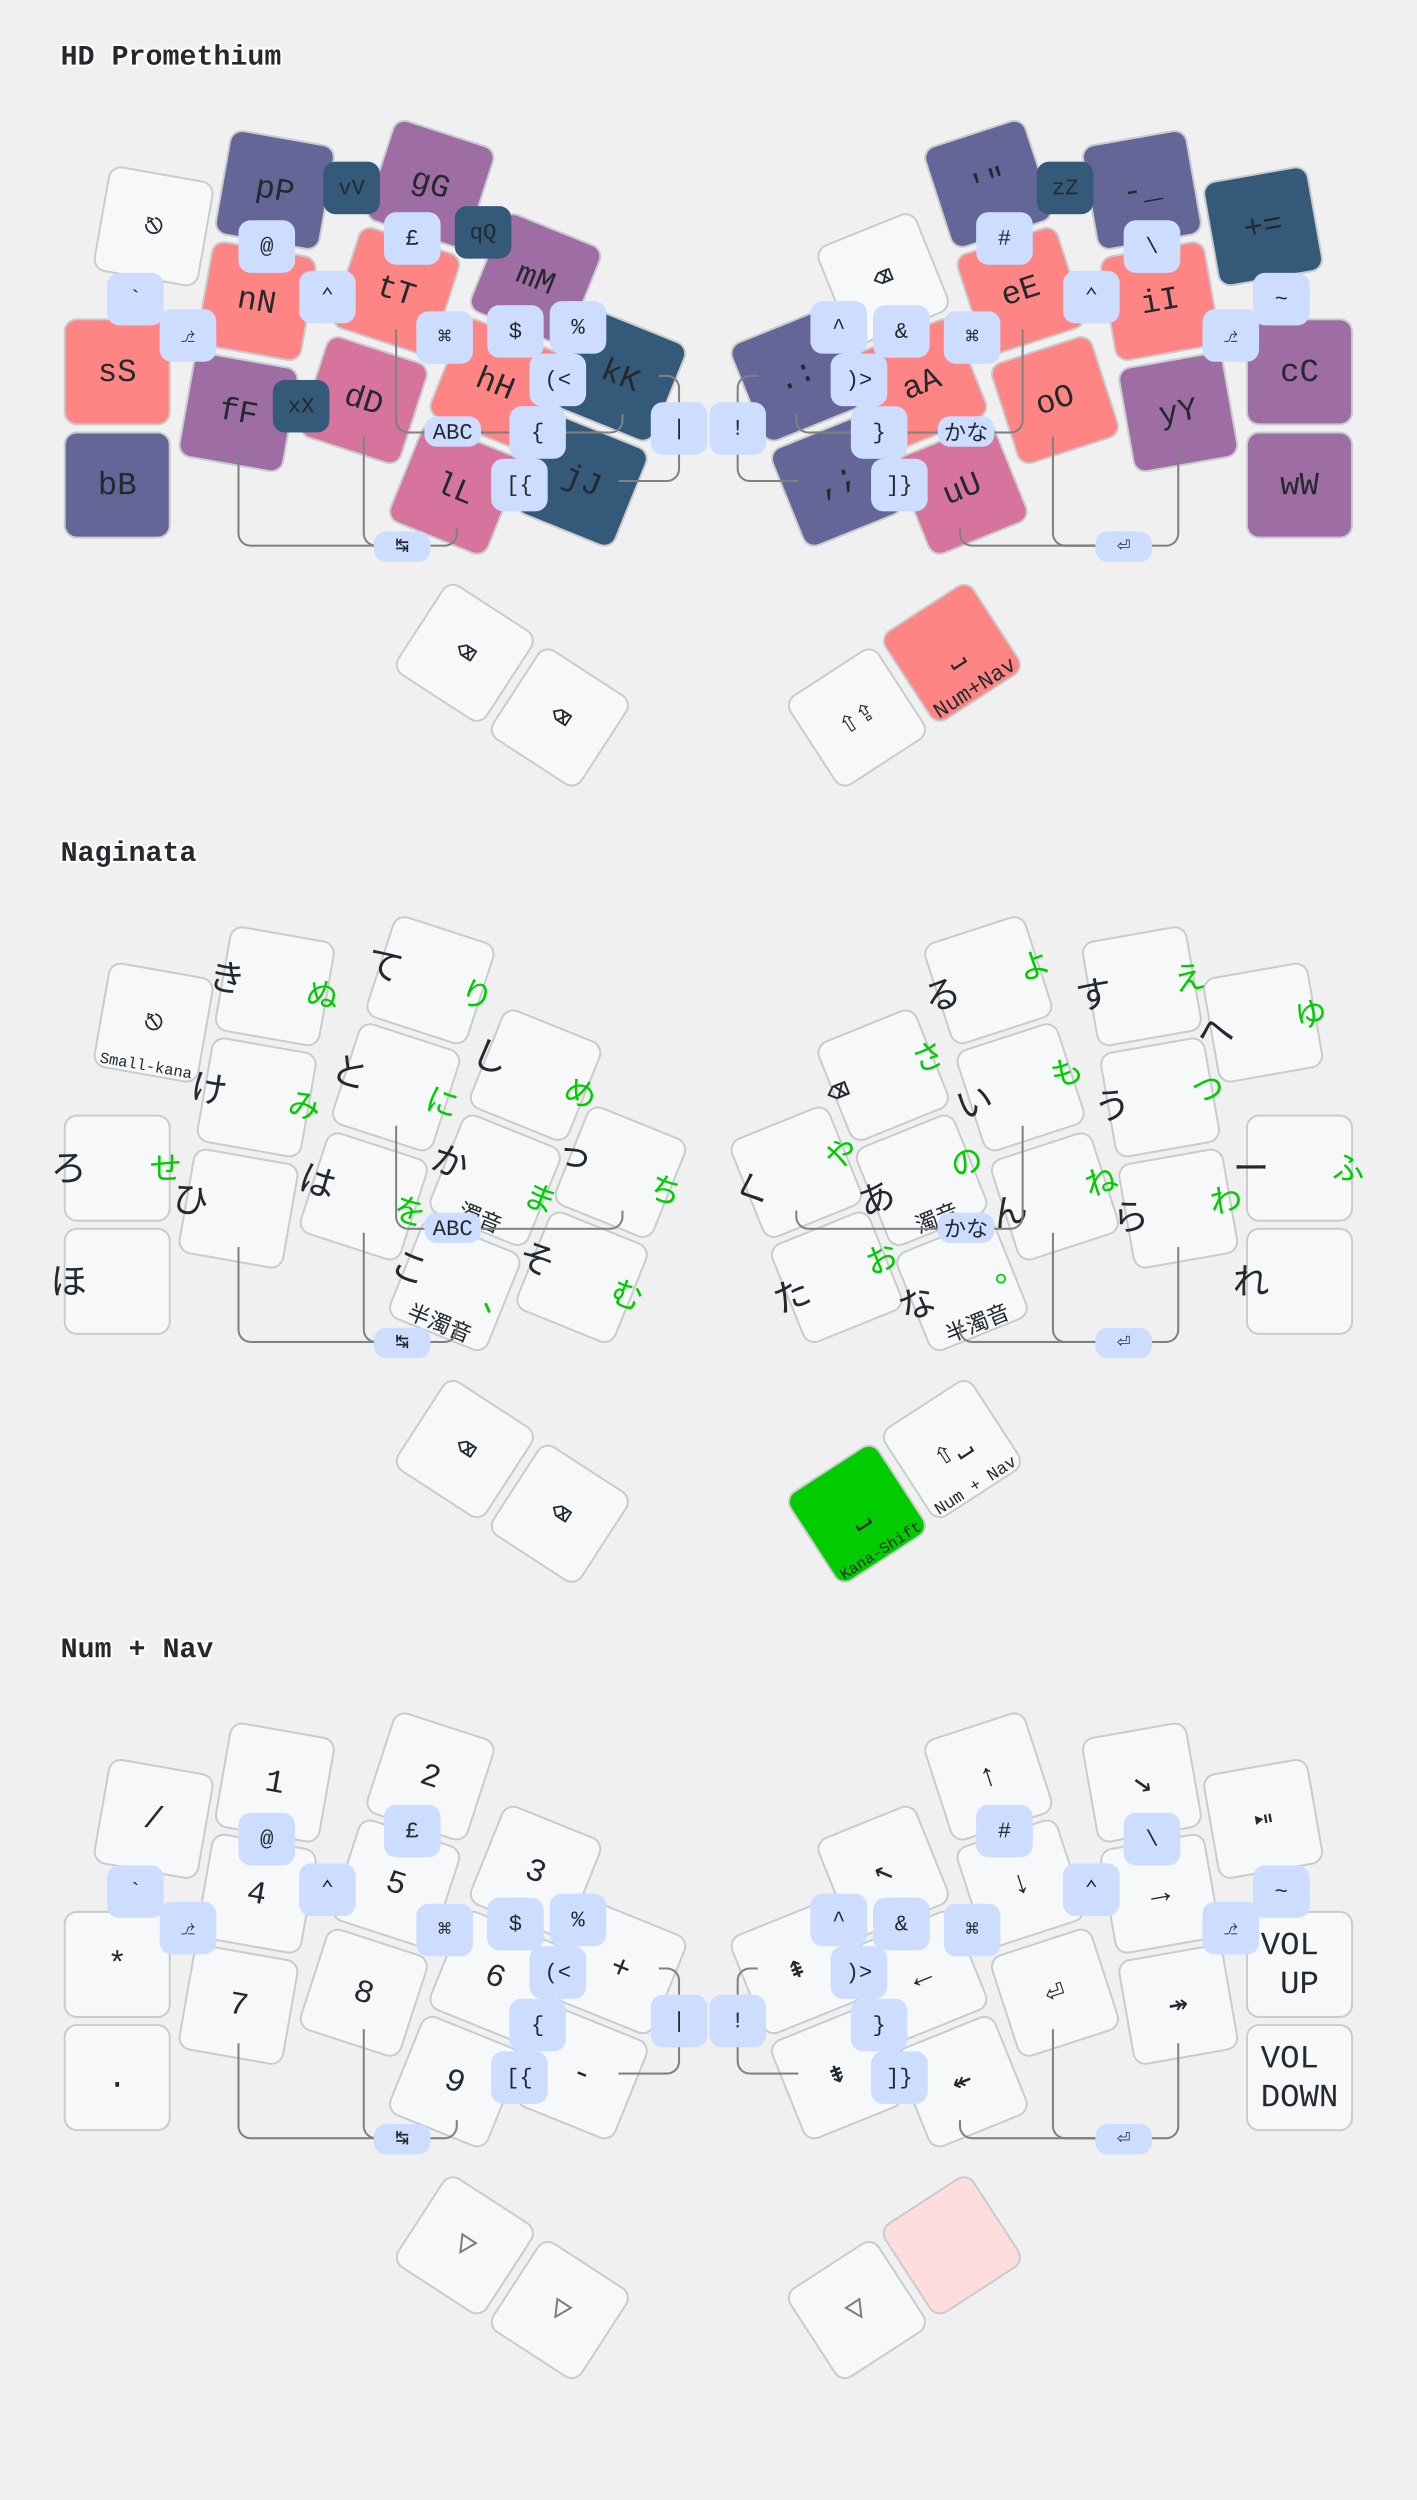
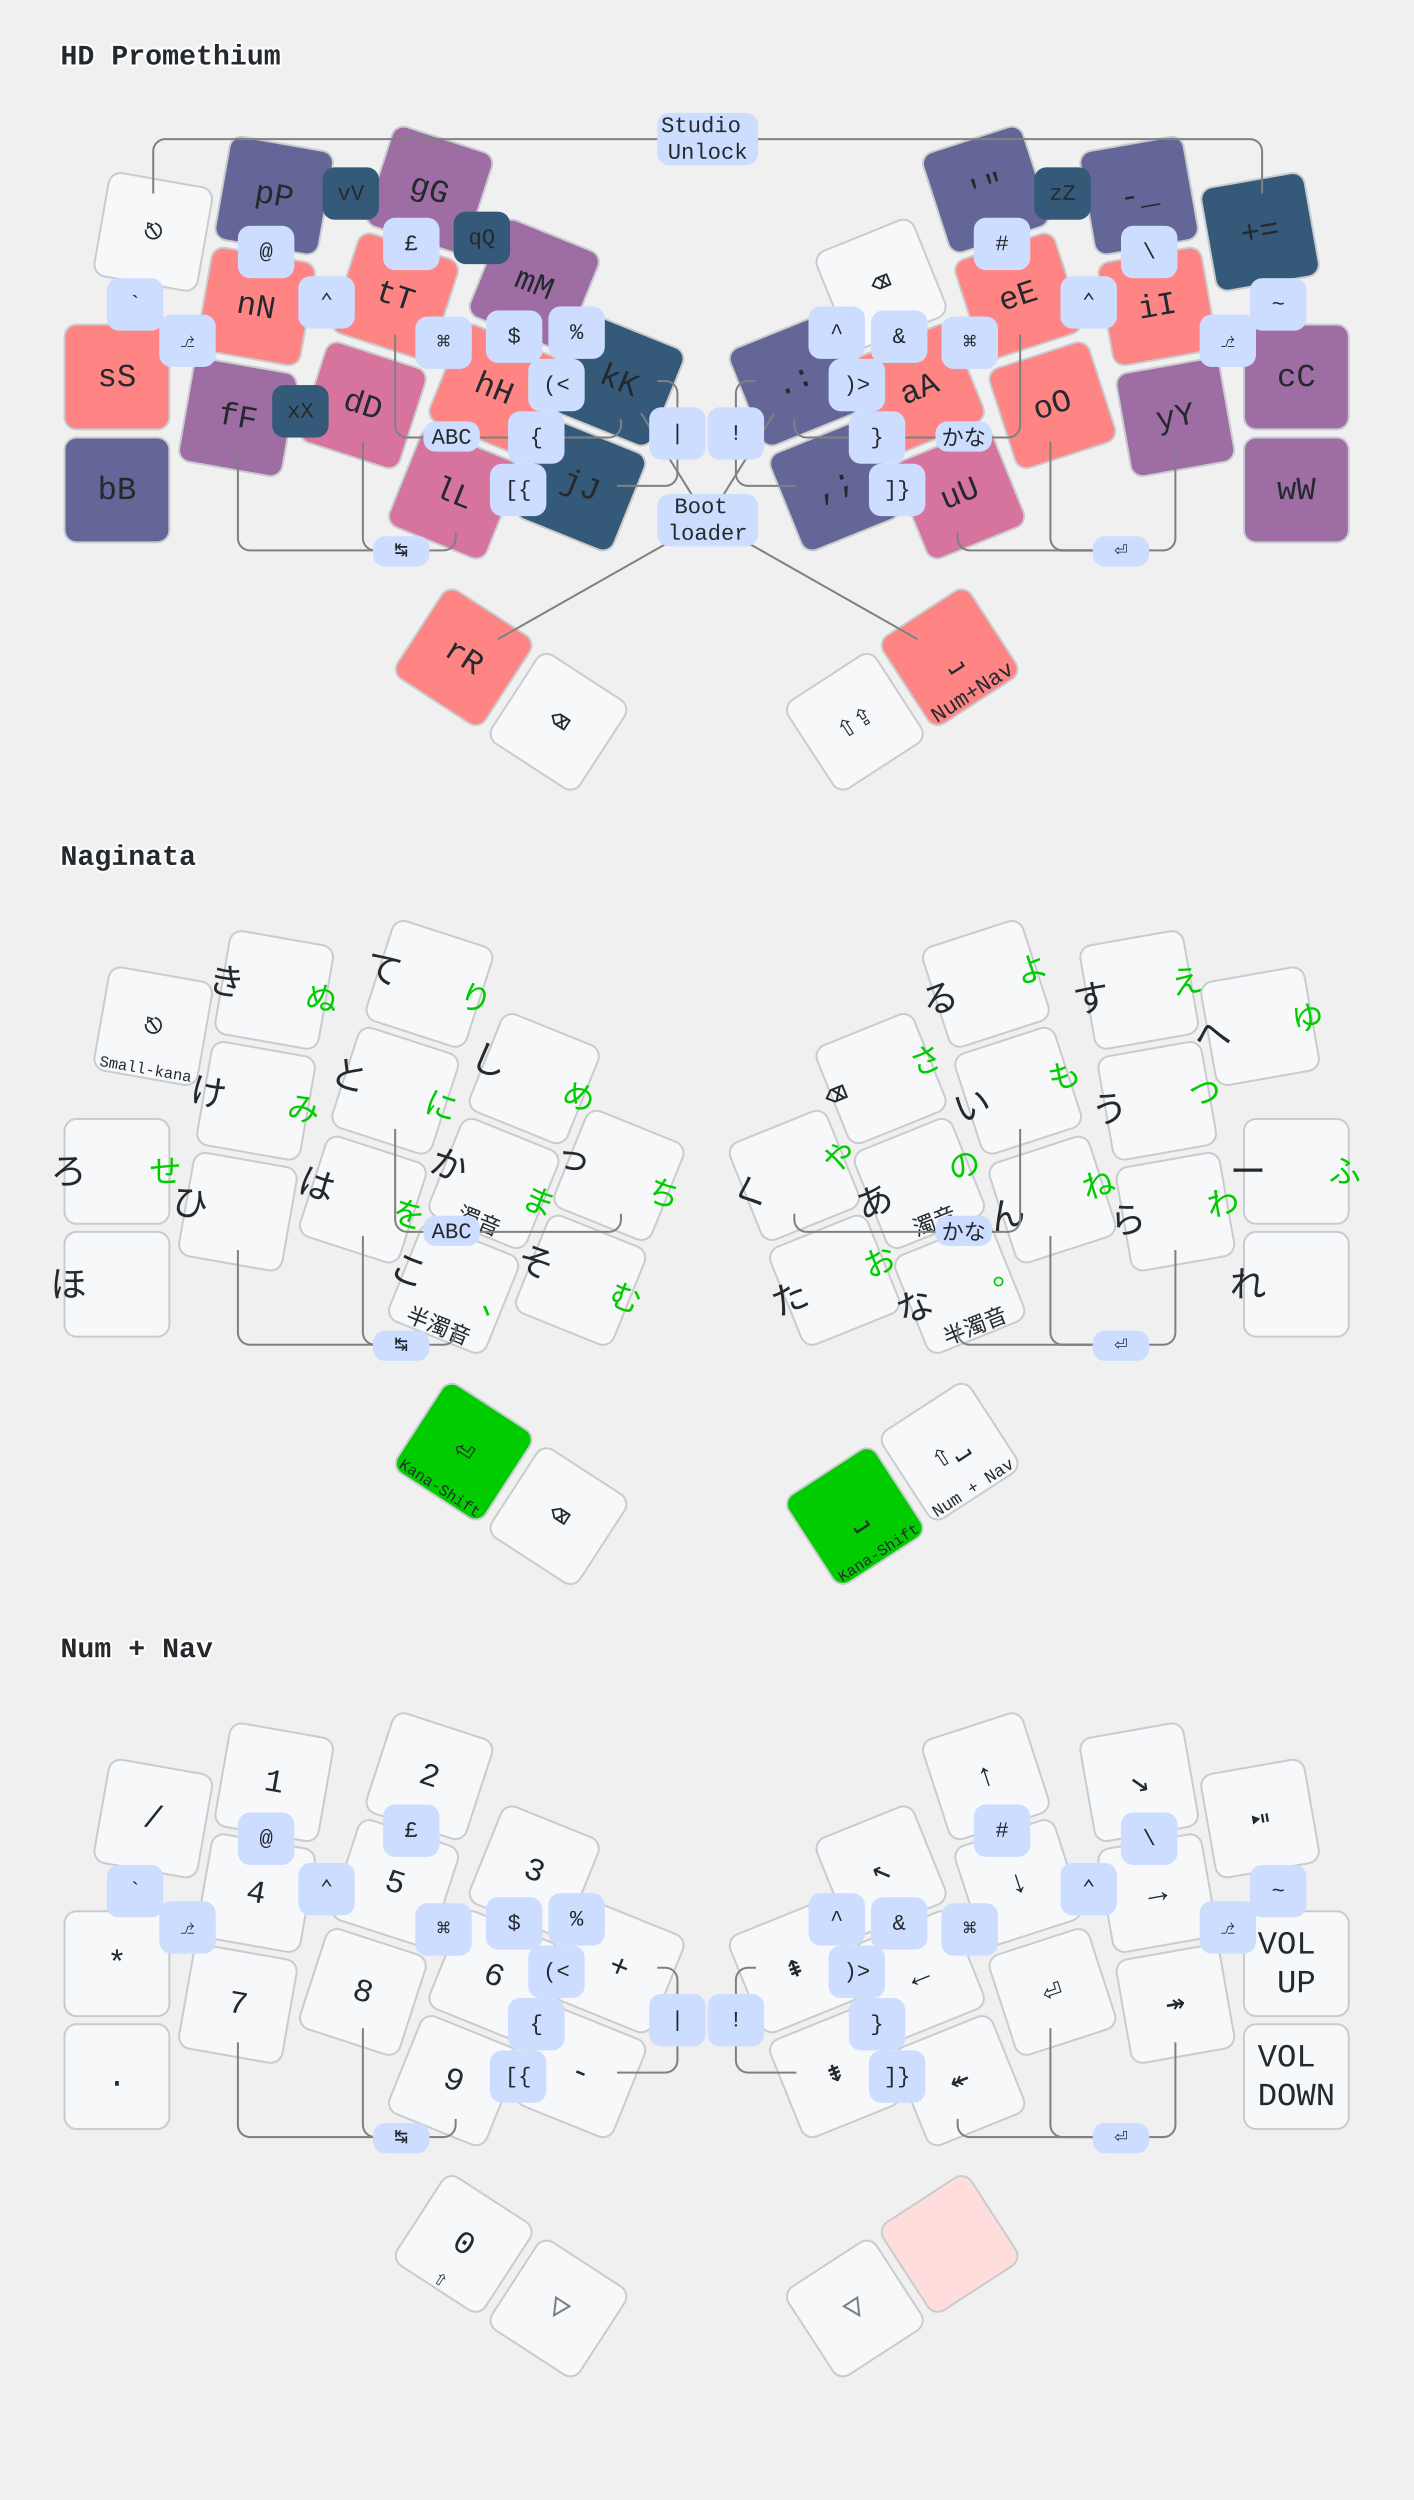
- <svg xmlns="http://www.w3.org/2000/svg" width="701" height="1237" viewBox="0 0 701 1237" class="keymap">
+ <svg xmlns="http://www.w3.org/2000/svg" width="701" height="1240" viewBox="0 0 701 1240" class="keymap">
  <style>/* inherit to force styles through use tags*/
svg path {
    fill: inherit;
}
/* font and background color specifications */
svg.keymap {
    font-family: SFMono-Regular,Consolas,Liberation Mono,Menlo,monospace;
    font-size: 14px;
    font-kerning: normal;
    text-rendering: optimizeLegibility;
    fill: #24292e;
}

/* default key styling */
rect.key {
    fill: #f6f8fa;
    stroke: #c9cccf;
    stroke-width: 1;
}

/* color accent for combo boxes */
rect.combo {
    fill: #cdf;
}

/* color accent for held keys */
rect.held, rect.combo.held {
    fill: #fdd;
}

/* color accent for ghost (optional) keys */
rect.ghost, rect.combo.ghost {
    stroke-dasharray: 4, 4;
    stroke-width: 2;
}

text {
    text-anchor: middle;
    dominant-baseline: middle;
}

/* styling for layer labels */
text.label {
    font-weight: bold;
    text-anchor: start;
    stroke: white;
    stroke-width: 2;
    paint-order: stroke;
}

text.tap {
    font-size: 16px;
}

/* styling for combo tap, and key hold/shifted label text */
text.combo, text.hold, text.shifted {
    font-size: 11px;
}

text.hold {
    text-anchor: middle;
    dominant-baseline: auto;
}

text.shifted {
    text-anchor: middle;
    dominant-baseline: hanging;
}

/* styling for hold/shifted label text in combo box */
text.combo.hold, text.combo.shifted {
    font-size: 8px;
}

/* lighter symbol for transparent keys */
text.trans {
    fill: #7b7e81;
}

/* styling for combo dendrons */
path.combo {
    stroke-width: 1;
    stroke: gray;
    fill: none;
}

/* Start Tabler Icons Cleanup */
/* cannot use height/width with glyphs */
.icon-tabler &gt; path {
    fill: inherit;
    stroke: inherit;
}
/* hide tabler's default box */
.icon-tabler &gt; path[stroke="none"][fill="none"] {
    visibility: collapse;
}

rect.low {
    fill: #355978;
}
rect.medium-low {
    fill: #636696;
}
rect.medium {
    fill: #9E6DA4;
}
rect.medium-high {
    fill: #D7749D;
}
rect.high {
    fill: #FF8585;
}

/* green styling for Naginata kana-shift */
rect.kshift {
    fill: #00CC00;
}
text.left {
    font-size: 18px;
    translate: 16px 7px;
}
text.right {
    fill: #00CC00;
    font-size: 16px;
    translate: -16px -10px;
}
</style>
  <g transform="translate(30, 0)" class="layer-HD Promethium">
    <text x="0" y="28" class="label" id="HD-Promethium">HD Promethium</text>
-     <g transform="translate(0, 56)">
+     <g transform="translate(0, 59)">
      <g transform="translate(46, 56) rotate(10.0)" class="key keypos-0">
        <rect rx="6" ry="6" x="-26" y="-26" width="52" height="52" class="key" />
        <text x="0" y="0" class="key tap">⎋</text>
      </g>
      <g transform="translate(106, 38) rotate(10.0)" class="key medium-low keypos-1">
        <rect rx="6" ry="6" x="-26" y="-26" width="52" height="52" class="key medium-low" />
        <text x="0" y="0" class="key medium-low tap">pP</text>
      </g>
      <g transform="translate(183, 35) rotate(18.0)" class="key medium keypos-2">
        <rect rx="6" ry="6" x="-26" y="-26" width="52" height="52" class="key medium" />
        <text x="0" y="0" class="key medium tap">gG</text>
      </g>
      <g transform="translate(235, 82) rotate(22.0)" class="key medium keypos-3">
        <rect rx="6" ry="6" x="-26" y="-26" width="52" height="52" class="key medium" />
        <text x="0" y="0" class="key medium tap">mM</text>
      </g>
      <g transform="translate(277, 130) rotate(22.0)" class="key low keypos-4">
        <rect rx="6" ry="6" x="-26" y="-26" width="52" height="52" class="key low" />
        <text x="0" y="0" class="key low tap">kK</text>
      </g>
      <g transform="translate(364, 130) rotate(-22.0)" class="key medium-low keypos-5">
        <rect rx="6" ry="6" x="-26" y="-26" width="52" height="52" class="key medium-low" />
        <text x="0" y="0" class="key medium-low tap">.:</text>
      </g>
      <g transform="translate(407, 82) rotate(-22.0)" class="key keypos-6">
        <rect rx="6" ry="6" x="-26" y="-26" width="52" height="52" class="key" />
        <text x="0" y="0" class="key tap">⌫</text>
      </g>
      <g transform="translate(459, 35) rotate(-18.0)" class="key medium-low keypos-7">
        <rect rx="6" ry="6" x="-26" y="-26" width="52" height="52" class="key medium-low" />
        <text x="0" y="0" class="key medium-low tap">'"</text>
      </g>
      <g transform="translate(535, 38) rotate(-10.0)" class="key medium-low keypos-8">
        <rect rx="6" ry="6" x="-26" y="-26" width="52" height="52" class="key medium-low" />
        <text x="0" y="0" class="key medium-low tap">-_</text>
      </g>
      <g transform="translate(595, 56) rotate(-10.0)" class="key low keypos-9">
        <rect rx="6" ry="6" x="-26" y="-26" width="52" height="52" class="key low" />
        <text x="0" y="0" class="key low tap">+=</text>
      </g>
      <g transform="translate(28, 128)" class="key high keypos-10">
        <rect rx="6" ry="6" x="-26" y="-26" width="52" height="52" class="key high" />
        <text x="0" y="0" class="key high tap">sS</text>
      </g>
      <g transform="translate(97, 93) rotate(10.0)" class="key high keypos-11">
        <rect rx="6" ry="6" x="-26" y="-26" width="52" height="52" class="key high" />
        <text x="0" y="0" class="key high tap">nN</text>
      </g>
      <g transform="translate(166, 88) rotate(18.0)" class="key high keypos-12">
        <rect rx="6" ry="6" x="-26" y="-26" width="52" height="52" class="key high" />
        <text x="0" y="0" class="key high tap">tT</text>
      </g>
      <g transform="translate(215, 134) rotate(22.0)" class="key high keypos-13">
        <rect rx="6" ry="6" x="-26" y="-26" width="52" height="52" class="key high" />
        <text x="0" y="0" class="key high tap">hH</text>
      </g>
      <g transform="translate(258, 182) rotate(22.0)" class="key low keypos-14">
        <rect rx="6" ry="6" x="-26" y="-26" width="52" height="52" class="key low" />
        <text x="0" y="0" class="key low tap">jJ</text>
      </g>
      <g transform="translate(384, 182) rotate(-22.0)" class="key medium-low keypos-15">
        <rect rx="6" ry="6" x="-26" y="-26" width="52" height="52" class="key medium-low" />
        <text x="0" y="0" class="key medium-low tap">,;</text>
      </g>
      <g transform="translate(426, 134) rotate(-22.0)" class="key high keypos-16">
        <rect rx="6" ry="6" x="-26" y="-26" width="52" height="52" class="key high" />
        <text x="0" y="0" class="key high tap">aA</text>
      </g>
      <g transform="translate(475, 88) rotate(-18.0)" class="key high keypos-17">
        <rect rx="6" ry="6" x="-26" y="-26" width="52" height="52" class="key high" />
        <text x="0" y="0" class="key high tap">eE</text>
      </g>
      <g transform="translate(544, 93) rotate(-10.0)" class="key high keypos-18">
        <rect rx="6" ry="6" x="-26" y="-26" width="52" height="52" class="key high" />
        <text x="0" y="0" class="key high tap">iI</text>
      </g>
      <g transform="translate(613, 128)" class="key medium keypos-19">
        <rect rx="6" ry="6" x="-26" y="-26" width="52" height="52" class="key medium" />
        <text x="0" y="0" class="key medium tap">cC</text>
      </g>
      <g transform="translate(28, 184)" class="key medium-low keypos-20">
        <rect rx="6" ry="6" x="-26" y="-26" width="52" height="52" class="key medium-low" />
        <text x="0" y="0" class="key medium-low tap">bB</text>
      </g>
      <g transform="translate(88, 148) rotate(10.0)" class="key medium keypos-21">
        <rect rx="6" ry="6" x="-26" y="-26" width="52" height="52" class="key medium" />
        <text x="0" y="0" class="key medium tap">fF</text>
      </g>
      <g transform="translate(150, 142) rotate(18.0)" class="key medium-high keypos-22">
        <rect rx="6" ry="6" x="-26" y="-26" width="52" height="52" class="key medium-high" />
        <text x="0" y="0" class="key medium-high tap">dD</text>
      </g>
      <g transform="translate(195, 186) rotate(22.0)" class="key medium-high keypos-23">
        <rect rx="6" ry="6" x="-26" y="-26" width="52" height="52" class="key medium-high" />
        <text x="0" y="0" class="key medium-high tap">lL</text>
      </g>
      <g transform="translate(446, 186) rotate(-22.0)" class="key medium-high keypos-24">
        <rect rx="6" ry="6" x="-26" y="-26" width="52" height="52" class="key medium-high" />
        <text x="0" y="0" class="key medium-high tap">uU</text>
      </g>
      <g transform="translate(492, 142) rotate(-18.0)" class="key high keypos-25">
        <rect rx="6" ry="6" x="-26" y="-26" width="52" height="52" class="key high" />
        <text x="0" y="0" class="key high tap">oO</text>
      </g>
      <g transform="translate(553, 148) rotate(-10.0)" class="key medium keypos-26">
        <rect rx="6" ry="6" x="-26" y="-26" width="52" height="52" class="key medium" />
        <text x="0" y="0" class="key medium tap">yY</text>
      </g>
      <g transform="translate(613, 184)" class="key medium keypos-27">
        <rect rx="6" ry="6" x="-26" y="-26" width="52" height="52" class="key medium" />
        <text x="0" y="0" class="key medium tap">wW</text>
      </g>
-       <g transform="translate(200, 267) rotate(33.0)" class="key keypos-28">
-         <rect rx="6" ry="6" x="-26" y="-26" width="52" height="52" class="key" />
-         <text x="0" y="0" class="key tap">⌫</text>
+       <g transform="translate(200, 267) rotate(33.0)" class="key high keypos-28">
+         <rect rx="6" ry="6" x="-26" y="-26" width="52" height="52" class="key high" />
+         <text x="0" y="0" class="key high tap">rR</text>
      </g>
      <g transform="translate(247, 299) rotate(33.0)" class="key keypos-29">
        <rect rx="6" ry="6" x="-26" y="-26" width="52" height="52" class="key" />
        <text x="0" y="0" class="key tap">⌫</text>
      </g>
      <g transform="translate(394, 299) rotate(-33.0)" class="key keypos-30">
        <rect rx="6" ry="6" x="-26" y="-26" width="52" height="52" class="key" />
        <text x="0" y="0" class="key tap">⇧⇪</text>
      </g>
      <g transform="translate(441, 267) rotate(-33.0)" class="key high keypos-31">
        <rect rx="6" ry="6" x="-26" y="-26" width="52" height="52" class="key high" />
        <text x="0" y="0" class="key high tap">⎵</text>
        <text x="0" y="24" class="key high hold">Num+Nav</text>
+       </g>
+       <g class="combo combopos-0">
+         <path d="M321,10 h-269 a6.0,6.0 0 0 0 -6.0,6.0 v21" class="combo" />
+         <path d="M321,10 h269 a6.0,6.0 0 0 1 6.0,6.0 v21" class="combo" />
+         <rect rx="6" ry="6" x="296" y="-3" width="50" height="26" class="combo" />
+         <text x="321" y="10" class="combo tap">
+           <tspan x="321" dy="-0.6em">Studio</tspan>
+           <tspan x="321" dy="1.2em">Unlock</tspan>
+         </text>
+       </g>
+       <g class="combo combopos-1">
+         <path d="M321,199 l-33,-53" class="combo" />
+         <path d="M321,199 l33,-53" class="combo" />
+         <path d="M321,199 l-104,59" class="combo" />
+         <path d="M321,199 l104,59" class="combo" />
+         <rect rx="6" ry="6" x="296" y="186" width="50" height="26" class="combo" />
+         <text x="321" y="199" class="combo tap">
+           <tspan x="321" dy="-0.6em">Boot</tspan>
+           <tspan x="321" dy="1.2em">loader</tspan>
+         </text>
      </g>
      <g class="combo combopos-2">
        <path d="M448,158 h-78 a6.0,6.0 0 0 1 -6.0,-6.0 v-3" class="combo" />
        <path d="M448,158 h22 a6.0,6.0 0 0 0 6.0,-6.0 v-45" class="combo" />
        <rect rx="6" ry="6" x="434" y="150" width="28" height="15" class="combo" />
        <text x="448" y="158" class="combo tap">かな</text>
      </g>
      <g class="combo combopos-3">
        <path d="M194,158 h78 a6.0,6.0 0 0 0 6.0,-6.0 v-3" class="combo" />
        <path d="M194,158 h-22 a6.0,6.0 0 0 1 -6.0,-6.0 v-45" class="combo" />
        <rect rx="6" ry="6" x="180" y="150" width="28" height="15" class="combo" />
        <text x="194" y="158" class="combo tap">ABC</text>
      </g>
      <g class="combo combopos-4">
        <path d="M169,214 h21 a6.0,6.0 0 0 0 6.0,-6.0 v-3" class="combo" />
        <path d="M169,214 h-13 a6.0,6.0 0 0 1 -6.0,-6.0 v-48" class="combo" />
        <path d="M169,214 h-75 a6.0,6.0 0 0 1 -6.0,-6.0 v-41" class="combo" />
        <rect rx="6" ry="6" x="155" y="207" width="28" height="15" class="combo" />
        <text x="169" y="214" class="combo tap">↹</text>
      </g>
      <g class="combo combopos-5">
        <path d="M526,214 h-75 a6.0,6.0 0 0 1 -6.0,-6.0 v-3" class="combo" />
        <path d="M526,214 h-29 a6.0,6.0 0 0 1 -6.0,-6.0 v-48" class="combo" />
        <path d="M526,214 h21 a6.0,6.0 0 0 0 6.0,-6.0 v-41" class="combo" />
        <rect rx="6" ry="6" x="512" y="207" width="28" height="15" class="combo" />
        <text x="526" y="214" class="combo tap">⏎</text>
      </g>
      <g class="combo combopos-6">
        <rect rx="6" ry="6" x="49" y="97" width="28" height="26" class="combo" />
        <text x="63" y="110" class="combo tap">⎇</text>
      </g>
      <g class="combo combopos-7">
        <rect rx="6" ry="6" x="118" y="78" width="28" height="26" class="combo" />
        <text x="132" y="91" class="combo tap">⌃</text>
      </g>
      <g class="combo combopos-8">
        <rect rx="6" ry="6" x="176" y="98" width="28" height="26" class="combo" />
        <text x="190" y="111" class="combo tap">⌘</text>
      </g>
      <g class="combo combopos-9">
        <rect rx="6" ry="6" x="565" y="97" width="28" height="26" class="combo" />
        <text x="579" y="110" class="combo tap">⎇</text>
      </g>
      <g class="combo combopos-10">
        <rect rx="6" ry="6" x="496" y="78" width="28" height="26" class="combo" />
        <text x="510" y="91" class="combo tap">⌃</text>
      </g>
      <g class="combo combopos-11">
        <rect rx="6" ry="6" x="437" y="98" width="28" height="26" class="combo" />
        <text x="451" y="111" class="combo tap">⌘</text>
      </g>
      <g class="combo low combopos-12">
        <rect rx="6" ry="6" x="195" y="46" width="28" height="26" class="combo low" />
        <text x="209" y="59" class="combo low tap">qQ</text>
      </g>
      <g class="combo low combopos-13">
        <rect rx="6" ry="6" x="483" y="24" width="28" height="26" class="combo low" />
        <text x="497" y="37" class="combo low tap">zZ</text>
      </g>
      <g class="combo low combopos-14">
        <rect rx="6" ry="6" x="130" y="24" width="28" height="26" class="combo low" />
        <text x="144" y="37" class="combo low tap">vV</text>
      </g>
      <g class="combo low combopos-15">
        <rect rx="6" ry="6" x="105" y="132" width="28" height="26" class="combo low" />
        <text x="119" y="145" class="combo low tap">xX</text>
      </g>
      <g class="combo combopos-16">
        <rect rx="6" ry="6" x="23" y="79" width="28" height="26" class="combo" />
        <text x="37" y="92" class="combo tap">`</text>
      </g>
      <g class="combo combopos-17">
        <rect rx="6" ry="6" x="88" y="53" width="28" height="26" class="combo" />
        <text x="102" y="66" class="combo tap">@</text>
      </g>
      <g class="combo combopos-18">
        <rect rx="6" ry="6" x="160" y="49" width="28" height="26" class="combo" />
        <text x="174" y="62" class="combo tap">£</text>
      </g>
      <g class="combo combopos-19">
        <rect rx="6" ry="6" x="211" y="95" width="28" height="26" class="combo" />
        <text x="225" y="108" class="combo tap">$</text>
      </g>
      <g class="combo combopos-20">
        <rect rx="6" ry="6" x="242" y="93" width="28" height="26" class="combo" />
        <text x="256" y="106" class="combo tap">%</text>
      </g>
      <g class="combo combopos-21">
        <path d="M306,156 v-20 a6.0,6.0 0 0 0 -6.0,-6.0 h-4" class="combo" />
        <path d="M306,156 v20 a6.0,6.0 0 0 1 -6.0,6.0 h-24" class="combo" />
        <rect rx="6" ry="6" x="292" y="143" width="28" height="26" class="combo" />
        <text x="306" y="156" class="combo tap">|</text>
      </g>
      <g class="combo combopos-22">
        <path d="M335,156 v-20 a6.0,6.0 0 0 1 6.0,-6.0 h4" class="combo" />
        <path d="M335,156 v20 a6.0,6.0 0 0 0 6.0,6.0 h24" class="combo" />
        <rect rx="6" ry="6" x="321" y="143" width="28" height="26" class="combo" />
        <text x="335" y="156" class="combo tap">!</text>
      </g>
      <g class="combo combopos-23">
        <rect rx="6" ry="6" x="371" y="93" width="28" height="26" class="combo" />
        <text x="385" y="106" class="combo tap">^</text>
      </g>
      <g class="combo combopos-24">
        <rect rx="6" ry="6" x="402" y="95" width="28" height="26" class="combo" />
        <text x="416" y="108" class="combo tap">&amp;</text>
      </g>
      <g class="combo combopos-25">
        <rect rx="6" ry="6" x="453" y="49" width="28" height="26" class="combo" />
        <text x="467" y="62" class="combo tap">#</text>
      </g>
      <g class="combo combopos-26">
        <rect rx="6" ry="6" x="526" y="53" width="28" height="26" class="combo" />
        <text x="540" y="66" class="combo tap">\</text>
      </g>
      <g class="combo combopos-27">
        <rect rx="6" ry="6" x="590" y="79" width="28" height="26" class="combo" />
        <text x="604" y="92" class="combo tap">~</text>
      </g>
      <g class="combo combopos-28">
        <rect rx="6" ry="6" x="222" y="145" width="28" height="26" class="combo" />
        <text x="236" y="158" class="combo tap">{</text>
      </g>
      <g class="combo combopos-29">
        <rect rx="6" ry="6" x="391" y="145" width="28" height="26" class="combo" />
        <text x="405" y="158" class="combo tap">}</text>
      </g>
      <g class="combo combopos-30">
        <rect rx="6" ry="6" x="232" y="119" width="28" height="26" class="combo" />
        <text x="246" y="132" class="combo tap">(&lt;</text>
      </g>
      <g class="combo combopos-31">
        <rect rx="6" ry="6" x="381" y="119" width="28" height="26" class="combo" />
        <text x="395" y="132" class="combo tap">)&gt;</text>
      </g>
      <g class="combo combopos-32">
        <rect rx="6" ry="6" x="213" y="171" width="28" height="26" class="combo" />
        <text x="227" y="184" class="combo tap">[{</text>
      </g>
      <g class="combo combopos-33">
        <rect rx="6" ry="6" x="401" y="171" width="28" height="26" class="combo" />
        <text x="415" y="184" class="combo tap">]}</text>
      </g>
    </g>
  </g>
-   <g transform="translate(30, 394)" class="layer-Naginata">
+   <g transform="translate(30, 397)" class="layer-Naginata">
    <text x="0" y="28" class="label" id="Naginata">Naginata</text>
    <g transform="translate(0, 56)">
      <g transform="translate(46, 56) rotate(10.0)" class="key keypos-0">
        <rect rx="6" ry="6" x="-26" y="-26" width="52" height="52" class="key" />
        <text x="0" y="0" class="key tap">⎋</text>
        <text x="0" y="24" class="key hold">
          <tspan style="font-size: 70%">Small-kana</tspan>
        </text>
      </g>
      <g transform="translate(106, 38) rotate(10.0)" class="key keypos-1">
        <rect rx="6" ry="6" x="-26" y="-26" width="52" height="52" class="key" />
        <text x="-24" y="0" class="key left">き</text>
        <text x="24" y="0" class="key right">ぬ</text>
      </g>
      <g transform="translate(183, 35) rotate(18.0)" class="key keypos-2">
        <rect rx="6" ry="6" x="-26" y="-26" width="52" height="52" class="key" />
        <text x="-24" y="0" class="key left">て</text>
        <text x="24" y="0" class="key right">り</text>
      </g>
      <g transform="translate(235, 82) rotate(22.0)" class="key keypos-3">
        <rect rx="6" ry="6" x="-26" y="-26" width="52" height="52" class="key" />
        <text x="-24" y="0" class="key left">し</text>
        <text x="24" y="0" class="key right">め</text>
      </g>
      <g transform="translate(277, 130) rotate(22.0)" class="key keypos-4">
        <rect rx="6" ry="6" x="-26" y="-26" width="52" height="52" class="key" />
        <text x="-24" y="0" class="key left">っ</text>
        <text x="24" y="0" class="key right">ち</text>
      </g>
      <g transform="translate(364, 130) rotate(-22.0)" class="key keypos-5">
        <rect rx="6" ry="6" x="-26" y="-26" width="52" height="52" class="key" />
        <text x="-24" y="0" class="key left">く</text>
        <text x="24" y="0" class="key right">や</text>
      </g>
      <g transform="translate(407, 82) rotate(-22.0)" class="key keypos-6">
        <rect rx="6" ry="6" x="-26" y="-26" width="52" height="52" class="key" />
        <text x="-24" y="0" class="key left">⌫</text>
        <text x="24" y="0" class="key right">さ</text>
      </g>
      <g transform="translate(459, 35) rotate(-18.0)" class="key keypos-7">
        <rect rx="6" ry="6" x="-26" y="-26" width="52" height="52" class="key" />
        <text x="-24" y="0" class="key left">る</text>
        <text x="24" y="0" class="key right">よ</text>
      </g>
      <g transform="translate(535, 38) rotate(-10.0)" class="key keypos-8">
        <rect rx="6" ry="6" x="-26" y="-26" width="52" height="52" class="key" />
        <text x="-24" y="0" class="key left">す</text>
        <text x="24" y="0" class="key right">え</text>
      </g>
      <g transform="translate(595, 56) rotate(-10.0)" class="key keypos-9">
        <rect rx="6" ry="6" x="-26" y="-26" width="52" height="52" class="key" />
        <text x="-24" y="0" class="key left">へ</text>
        <text x="24" y="0" class="key right">ゆ</text>
      </g>
      <g transform="translate(28, 128)" class="key keypos-10">
        <rect rx="6" ry="6" x="-26" y="-26" width="52" height="52" class="key" />
        <text x="-24" y="0" class="key left">ろ</text>
        <text x="24" y="0" class="key right">せ</text>
      </g>
      <g transform="translate(97, 93) rotate(10.0)" class="key keypos-11">
        <rect rx="6" ry="6" x="-26" y="-26" width="52" height="52" class="key" />
        <text x="-24" y="0" class="key left">け</text>
        <text x="24" y="0" class="key right">み</text>
      </g>
      <g transform="translate(166, 88) rotate(18.0)" class="key keypos-12">
        <rect rx="6" ry="6" x="-26" y="-26" width="52" height="52" class="key" />
        <text x="-24" y="0" class="key left">と</text>
        <text x="24" y="0" class="key right">に</text>
      </g>
      <g transform="translate(215, 134) rotate(22.0)" class="key keypos-13">
        <rect rx="6" ry="6" x="-26" y="-26" width="52" height="52" class="key" />
        <text x="0" y="24" class="key hold">濁音</text>
        <text x="-24" y="0" class="key left">か</text>
        <text x="24" y="0" class="key right">ま</text>
      </g>
      <g transform="translate(258, 182) rotate(22.0)" class="key keypos-14">
        <rect rx="6" ry="6" x="-26" y="-26" width="52" height="52" class="key" />
        <text x="-24" y="0" class="key left">そ</text>
        <text x="24" y="0" class="key right">む</text>
      </g>
      <g transform="translate(384, 182) rotate(-22.0)" class="key keypos-15">
        <rect rx="6" ry="6" x="-26" y="-26" width="52" height="52" class="key" />
        <text x="-24" y="0" class="key left">た</text>
        <text x="24" y="0" class="key right">お</text>
      </g>
      <g transform="translate(426, 134) rotate(-22.0)" class="key keypos-16">
        <rect rx="6" ry="6" x="-26" y="-26" width="52" height="52" class="key" />
        <text x="0" y="24" class="key hold">濁音</text>
        <text x="-24" y="0" class="key left">あ</text>
        <text x="24" y="0" class="key right">の</text>
      </g>
      <g transform="translate(475, 88) rotate(-18.0)" class="key keypos-17">
        <rect rx="6" ry="6" x="-26" y="-26" width="52" height="52" class="key" />
        <text x="-24" y="0" class="key left">い</text>
        <text x="24" y="0" class="key right">も</text>
      </g>
      <g transform="translate(544, 93) rotate(-10.0)" class="key keypos-18">
        <rect rx="6" ry="6" x="-26" y="-26" width="52" height="52" class="key" />
        <text x="-24" y="0" class="key left">う</text>
        <text x="24" y="0" class="key right">つ</text>
      </g>
      <g transform="translate(613, 128)" class="key keypos-19">
        <rect rx="6" ry="6" x="-26" y="-26" width="52" height="52" class="key" />
        <text x="-24" y="0" class="key left">ー</text>
        <text x="24" y="0" class="key right">ふ</text>
      </g>
      <g transform="translate(28, 184)" class="key keypos-20">
        <rect rx="6" ry="6" x="-26" y="-26" width="52" height="52" class="key" />
        <text x="-24" y="0" class="key left">ほ</text>
      </g>
      <g transform="translate(88, 148) rotate(10.0)" class="key keypos-21">
        <rect rx="6" ry="6" x="-26" y="-26" width="52" height="52" class="key" />
        <text x="-24" y="0" class="key left">ひ</text>
      </g>
      <g transform="translate(150, 142) rotate(18.0)" class="key keypos-22">
        <rect rx="6" ry="6" x="-26" y="-26" width="52" height="52" class="key" />
        <text x="-24" y="0" class="key left">は</text>
        <text x="24" y="0" class="key right">を</text>
      </g>
      <g transform="translate(195, 186) rotate(22.0)" class="key keypos-23">
        <rect rx="6" ry="6" x="-26" y="-26" width="52" height="52" class="key" />
        <text x="0" y="24" class="key hold">半濁音</text>
        <text x="-24" y="0" class="key left">こ</text>
        <text x="24" y="0" class="key right">、</text>
      </g>
      <g transform="translate(446, 186) rotate(-22.0)" class="key keypos-24">
        <rect rx="6" ry="6" x="-26" y="-26" width="52" height="52" class="key" />
        <text x="0" y="24" class="key hold">半濁音</text>
        <text x="-24" y="0" class="key left">な</text>
        <text x="24" y="0" class="key right">。</text>
      </g>
      <g transform="translate(492, 142) rotate(-18.0)" class="key keypos-25">
        <rect rx="6" ry="6" x="-26" y="-26" width="52" height="52" class="key" />
        <text x="-24" y="0" class="key left">ん</text>
        <text x="24" y="0" class="key right">ね</text>
      </g>
      <g transform="translate(553, 148) rotate(-10.0)" class="key keypos-26">
        <rect rx="6" ry="6" x="-26" y="-26" width="52" height="52" class="key" />
        <text x="-24" y="0" class="key left">ら</text>
        <text x="24" y="0" class="key right">わ</text>
      </g>
      <g transform="translate(613, 184)" class="key keypos-27">
        <rect rx="6" ry="6" x="-26" y="-26" width="52" height="52" class="key" />
        <text x="-24" y="0" class="key left">れ</text>
      </g>
-       <g transform="translate(200, 267) rotate(33.0)" class="key keypos-28">
-         <rect rx="6" ry="6" x="-26" y="-26" width="52" height="52" class="key" />
-         <text x="0" y="0" class="key tap">⌫</text>
+       <g transform="translate(200, 267) rotate(33.0)" class="key kshift keypos-28">
+         <rect rx="6" ry="6" x="-26" y="-26" width="52" height="52" class="key kshift" />
+         <text x="0" y="0" class="key kshift tap">⏎</text>
+         <text x="0" y="24" class="key kshift hold">
+           <tspan style="font-size: 70%">Kana-Shift</tspan>
+         </text>
      </g>
      <g transform="translate(247, 299) rotate(33.0)" class="key keypos-29">
        <rect rx="6" ry="6" x="-26" y="-26" width="52" height="52" class="key" />
        <text x="0" y="0" class="key tap">⌫</text>
      </g>
      <g transform="translate(394, 299) rotate(-33.0)" class="key kshift keypos-30">
        <rect rx="6" ry="6" x="-26" y="-26" width="52" height="52" class="key kshift" />
        <text x="0" y="0" class="key kshift tap">⎵</text>
        <text x="0" y="24" class="key kshift hold">
          <tspan style="font-size: 70%">Kana-Shift</tspan>
        </text>
      </g>
      <g transform="translate(441, 267) rotate(-33.0)" class="key keypos-31">
        <rect rx="6" ry="6" x="-26" y="-26" width="52" height="52" class="key" />
        <text x="0" y="0" class="key tap">⇧⎵</text>
        <a href="#Num--Nav">
          <text x="0" y="24" class="key hold layer-activator">
            <tspan style="font-size: 78%">Num + Nav</tspan>
          </text>
        </a>
      </g>
      <g class="combo combopos-0">
        <path d="M448,158 h-78 a6.0,6.0 0 0 1 -6.0,-6.0 v-3" class="combo" />
        <path d="M448,158 h22 a6.0,6.0 0 0 0 6.0,-6.0 v-45" class="combo" />
        <rect rx="6" ry="6" x="434" y="150" width="28" height="15" class="combo" />
        <text x="448" y="158" class="combo tap">かな</text>
      </g>
      <g class="combo combopos-1">
        <path d="M194,158 h78 a6.0,6.0 0 0 0 6.0,-6.0 v-3" class="combo" />
        <path d="M194,158 h-22 a6.0,6.0 0 0 1 -6.0,-6.0 v-45" class="combo" />
        <rect rx="6" ry="6" x="180" y="150" width="28" height="15" class="combo" />
        <text x="194" y="158" class="combo tap">ABC</text>
      </g>
      <g class="combo combopos-2">
        <path d="M169,214 h21 a6.0,6.0 0 0 0 6.0,-6.0 v-3" class="combo" />
        <path d="M169,214 h-13 a6.0,6.0 0 0 1 -6.0,-6.0 v-48" class="combo" />
        <path d="M169,214 h-75 a6.0,6.0 0 0 1 -6.0,-6.0 v-41" class="combo" />
        <rect rx="6" ry="6" x="155" y="207" width="28" height="15" class="combo" />
        <text x="169" y="214" class="combo tap">↹</text>
      </g>
      <g class="combo combopos-3">
        <path d="M526,214 h-75 a6.0,6.0 0 0 1 -6.0,-6.0 v-3" class="combo" />
        <path d="M526,214 h-29 a6.0,6.0 0 0 1 -6.0,-6.0 v-48" class="combo" />
        <path d="M526,214 h21 a6.0,6.0 0 0 0 6.0,-6.0 v-41" class="combo" />
        <rect rx="6" ry="6" x="512" y="207" width="28" height="15" class="combo" />
        <text x="526" y="214" class="combo tap">⏎</text>
      </g>
    </g>
  </g>
-   <g transform="translate(30, 788)" class="layer-Num + Nav">
+   <g transform="translate(30, 790)" class="layer-Num + Nav">
    <text x="0" y="28" class="label" id="Num--Nav">Num + Nav</text>
    <g transform="translate(0, 56)">
      <g transform="translate(46, 56) rotate(10.0)" class="key keypos-0">
        <rect rx="6" ry="6" x="-26" y="-26" width="52" height="52" class="key" />
        <text x="0" y="0" class="key tap">/</text>
      </g>
      <g transform="translate(106, 38) rotate(10.0)" class="key keypos-1">
        <rect rx="6" ry="6" x="-26" y="-26" width="52" height="52" class="key" />
        <text x="0" y="0" class="key tap">1</text>
      </g>
      <g transform="translate(183, 35) rotate(18.0)" class="key keypos-2">
        <rect rx="6" ry="6" x="-26" y="-26" width="52" height="52" class="key" />
        <text x="0" y="0" class="key tap">2</text>
      </g>
      <g transform="translate(235, 82) rotate(22.0)" class="key keypos-3">
        <rect rx="6" ry="6" x="-26" y="-26" width="52" height="52" class="key" />
        <text x="0" y="0" class="key tap">3</text>
      </g>
      <g transform="translate(277, 130) rotate(22.0)" class="key keypos-4">
        <rect rx="6" ry="6" x="-26" y="-26" width="52" height="52" class="key" />
        <text x="0" y="0" class="key tap">+</text>
      </g>
      <g transform="translate(364, 130) rotate(-22.0)" class="key keypos-5">
        <rect rx="6" ry="6" x="-26" y="-26" width="52" height="52" class="key" />
        <text x="0" y="0" class="key tap">⇞</text>
      </g>
      <g transform="translate(407, 82) rotate(-22.0)" class="key keypos-6">
        <rect rx="6" ry="6" x="-26" y="-26" width="52" height="52" class="key" />
        <text x="0" y="0" class="key tap">↖</text>
      </g>
      <g transform="translate(459, 35) rotate(-18.0)" class="key keypos-7">
        <rect rx="6" ry="6" x="-26" y="-26" width="52" height="52" class="key" />
        <text x="0" y="0" class="key tap">↑</text>
      </g>
      <g transform="translate(535, 38) rotate(-10.0)" class="key keypos-8">
        <rect rx="6" ry="6" x="-26" y="-26" width="52" height="52" class="key" />
        <text x="0" y="0" class="key tap">↘</text>
      </g>
      <g transform="translate(595, 56) rotate(-10.0)" class="key keypos-9">
        <rect rx="6" ry="6" x="-26" y="-26" width="52" height="52" class="key" />
        <text x="0" y="0" class="key tap">⏯</text>
      </g>
      <g transform="translate(28, 128)" class="key keypos-10">
        <rect rx="6" ry="6" x="-26" y="-26" width="52" height="52" class="key" />
        <text x="0" y="0" class="key tap">*</text>
      </g>
      <g transform="translate(97, 93) rotate(10.0)" class="key keypos-11">
        <rect rx="6" ry="6" x="-26" y="-26" width="52" height="52" class="key" />
        <text x="0" y="0" class="key tap">4</text>
      </g>
      <g transform="translate(166, 88) rotate(18.0)" class="key keypos-12">
        <rect rx="6" ry="6" x="-26" y="-26" width="52" height="52" class="key" />
        <text x="0" y="0" class="key tap">5</text>
      </g>
      <g transform="translate(215, 134) rotate(22.0)" class="key keypos-13">
        <rect rx="6" ry="6" x="-26" y="-26" width="52" height="52" class="key" />
        <text x="0" y="0" class="key tap">6</text>
      </g>
      <g transform="translate(258, 182) rotate(22.0)" class="key keypos-14">
        <rect rx="6" ry="6" x="-26" y="-26" width="52" height="52" class="key" />
        <text x="0" y="0" class="key tap">-</text>
      </g>
      <g transform="translate(384, 182) rotate(-22.0)" class="key keypos-15">
        <rect rx="6" ry="6" x="-26" y="-26" width="52" height="52" class="key" />
        <text x="0" y="0" class="key tap">⇟</text>
      </g>
      <g transform="translate(426, 134) rotate(-22.0)" class="key keypos-16">
        <rect rx="6" ry="6" x="-26" y="-26" width="52" height="52" class="key" />
        <text x="0" y="0" class="key tap">←</text>
      </g>
      <g transform="translate(475, 88) rotate(-18.0)" class="key keypos-17">
        <rect rx="6" ry="6" x="-26" y="-26" width="52" height="52" class="key" />
        <text x="0" y="0" class="key tap">↓</text>
      </g>
      <g transform="translate(544, 93) rotate(-10.0)" class="key keypos-18">
        <rect rx="6" ry="6" x="-26" y="-26" width="52" height="52" class="key" />
        <text x="0" y="0" class="key tap">→</text>
      </g>
      <g transform="translate(613, 128)" class="key keypos-19">
        <rect rx="6" ry="6" x="-26" y="-26" width="52" height="52" class="key" />
        <text x="0" y="0" class="key tap">
          <tspan x="0" dy="-0.6em">VOL</tspan>
          <tspan x="0" dy="1.2em">UP</tspan>
        </text>
      </g>
      <g transform="translate(28, 184)" class="key keypos-20">
        <rect rx="6" ry="6" x="-26" y="-26" width="52" height="52" class="key" />
        <text x="0" y="0" class="key tap">.</text>
      </g>
      <g transform="translate(88, 148) rotate(10.0)" class="key keypos-21">
        <rect rx="6" ry="6" x="-26" y="-26" width="52" height="52" class="key" />
        <text x="0" y="0" class="key tap">7</text>
      </g>
      <g transform="translate(150, 142) rotate(18.0)" class="key keypos-22">
        <rect rx="6" ry="6" x="-26" y="-26" width="52" height="52" class="key" />
        <text x="0" y="0" class="key tap">8</text>
      </g>
      <g transform="translate(195, 186) rotate(22.0)" class="key keypos-23">
        <rect rx="6" ry="6" x="-26" y="-26" width="52" height="52" class="key" />
        <text x="0" y="0" class="key tap">9</text>
      </g>
      <g transform="translate(446, 186) rotate(-22.0)" class="key keypos-24">
        <rect rx="6" ry="6" x="-26" y="-26" width="52" height="52" class="key" />
        <text x="0" y="0" class="key tap">↞</text>
      </g>
      <g transform="translate(492, 142) rotate(-18.0)" class="key keypos-25">
        <rect rx="6" ry="6" x="-26" y="-26" width="52" height="52" class="key" />
        <text x="0" y="0" class="key tap">⏎</text>
      </g>
      <g transform="translate(553, 148) rotate(-10.0)" class="key keypos-26">
        <rect rx="6" ry="6" x="-26" y="-26" width="52" height="52" class="key" />
        <text x="0" y="0" class="key tap">↠</text>
      </g>
      <g transform="translate(613, 184)" class="key keypos-27">
        <rect rx="6" ry="6" x="-26" y="-26" width="52" height="52" class="key" />
        <text x="0" y="0" class="key tap">
          <tspan x="0" dy="-0.6em">VOL</tspan>
          <tspan x="0" dy="1.2em">DOWN</tspan>
        </text>
      </g>
-       <g transform="translate(200, 267) rotate(33.0)" class="key trans keypos-28">
-         <rect rx="6" ry="6" x="-26" y="-26" width="52" height="52" class="key trans" />
-         <text x="0" y="0" class="key trans tap">▽</text>
+       <g transform="translate(200, 267) rotate(33.0)" class="key keypos-28">
+         <rect rx="6" ry="6" x="-26" y="-26" width="52" height="52" class="key" />
+         <text x="0" y="0" class="key tap">0</text>
+         <text x="0" y="24" class="key hold">⇧</text>
      </g>
      <g transform="translate(247, 299) rotate(33.0)" class="key trans keypos-29">
        <rect rx="6" ry="6" x="-26" y="-26" width="52" height="52" class="key trans" />
        <text x="0" y="0" class="key trans tap">▽</text>
      </g>
      <g transform="translate(394, 299) rotate(-33.0)" class="key trans keypos-30">
        <rect rx="6" ry="6" x="-26" y="-26" width="52" height="52" class="key trans" />
        <text x="0" y="0" class="key trans tap">▽</text>
      </g>
      <g transform="translate(441, 267) rotate(-33.0)" class="key held keypos-31">
        <rect rx="6" ry="6" x="-26" y="-26" width="52" height="52" class="key held" />
      </g>
      <g class="combo combopos-0">
        <path d="M169,214 h21 a6.0,6.0 0 0 0 6.0,-6.0 v-3" class="combo" />
        <path d="M169,214 h-13 a6.0,6.0 0 0 1 -6.0,-6.0 v-48" class="combo" />
        <path d="M169,214 h-75 a6.0,6.0 0 0 1 -6.0,-6.0 v-41" class="combo" />
        <rect rx="6" ry="6" x="155" y="207" width="28" height="15" class="combo" />
        <text x="169" y="214" class="combo tap">↹</text>
      </g>
      <g class="combo combopos-1">
        <path d="M526,214 h-75 a6.0,6.0 0 0 1 -6.0,-6.0 v-3" class="combo" />
        <path d="M526,214 h-29 a6.0,6.0 0 0 1 -6.0,-6.0 v-48" class="combo" />
        <path d="M526,214 h21 a6.0,6.0 0 0 0 6.0,-6.0 v-41" class="combo" />
        <rect rx="6" ry="6" x="512" y="207" width="28" height="15" class="combo" />
        <text x="526" y="214" class="combo tap">⏎</text>
      </g>
      <g class="combo combopos-2">
        <rect rx="6" ry="6" x="49" y="97" width="28" height="26" class="combo" />
        <text x="63" y="110" class="combo tap">⎇</text>
      </g>
      <g class="combo combopos-3">
        <rect rx="6" ry="6" x="118" y="78" width="28" height="26" class="combo" />
        <text x="132" y="91" class="combo tap">⌃</text>
      </g>
      <g class="combo combopos-4">
        <rect rx="6" ry="6" x="176" y="98" width="28" height="26" class="combo" />
        <text x="190" y="111" class="combo tap">⌘</text>
      </g>
      <g class="combo combopos-5">
        <rect rx="6" ry="6" x="565" y="97" width="28" height="26" class="combo" />
        <text x="579" y="110" class="combo tap">⎇</text>
      </g>
      <g class="combo combopos-6">
        <rect rx="6" ry="6" x="496" y="78" width="28" height="26" class="combo" />
        <text x="510" y="91" class="combo tap">⌃</text>
      </g>
      <g class="combo combopos-7">
        <rect rx="6" ry="6" x="437" y="98" width="28" height="26" class="combo" />
        <text x="451" y="111" class="combo tap">⌘</text>
      </g>
      <g class="combo combopos-8">
        <rect rx="6" ry="6" x="23" y="79" width="28" height="26" class="combo" />
        <text x="37" y="92" class="combo tap">`</text>
      </g>
      <g class="combo combopos-9">
        <rect rx="6" ry="6" x="88" y="53" width="28" height="26" class="combo" />
        <text x="102" y="66" class="combo tap">@</text>
      </g>
      <g class="combo combopos-10">
        <rect rx="6" ry="6" x="160" y="49" width="28" height="26" class="combo" />
        <text x="174" y="62" class="combo tap">£</text>
      </g>
      <g class="combo combopos-11">
        <rect rx="6" ry="6" x="211" y="95" width="28" height="26" class="combo" />
        <text x="225" y="108" class="combo tap">$</text>
      </g>
      <g class="combo combopos-12">
        <rect rx="6" ry="6" x="242" y="93" width="28" height="26" class="combo" />
        <text x="256" y="106" class="combo tap">%</text>
      </g>
      <g class="combo combopos-13">
        <path d="M306,156 v-20 a6.0,6.0 0 0 0 -6.0,-6.0 h-4" class="combo" />
        <path d="M306,156 v20 a6.0,6.0 0 0 1 -6.0,6.0 h-24" class="combo" />
        <rect rx="6" ry="6" x="292" y="143" width="28" height="26" class="combo" />
        <text x="306" y="156" class="combo tap">|</text>
      </g>
      <g class="combo combopos-14">
        <path d="M335,156 v-20 a6.0,6.0 0 0 1 6.0,-6.0 h4" class="combo" />
        <path d="M335,156 v20 a6.0,6.0 0 0 0 6.0,6.0 h24" class="combo" />
        <rect rx="6" ry="6" x="321" y="143" width="28" height="26" class="combo" />
        <text x="335" y="156" class="combo tap">!</text>
      </g>
      <g class="combo combopos-15">
        <rect rx="6" ry="6" x="371" y="93" width="28" height="26" class="combo" />
        <text x="385" y="106" class="combo tap">^</text>
      </g>
      <g class="combo combopos-16">
        <rect rx="6" ry="6" x="402" y="95" width="28" height="26" class="combo" />
        <text x="416" y="108" class="combo tap">&amp;</text>
      </g>
      <g class="combo combopos-17">
        <rect rx="6" ry="6" x="453" y="49" width="28" height="26" class="combo" />
        <text x="467" y="62" class="combo tap">#</text>
      </g>
      <g class="combo combopos-18">
        <rect rx="6" ry="6" x="526" y="53" width="28" height="26" class="combo" />
        <text x="540" y="66" class="combo tap">\</text>
      </g>
      <g class="combo combopos-19">
        <rect rx="6" ry="6" x="590" y="79" width="28" height="26" class="combo" />
        <text x="604" y="92" class="combo tap">~</text>
      </g>
      <g class="combo combopos-20">
        <rect rx="6" ry="6" x="222" y="145" width="28" height="26" class="combo" />
        <text x="236" y="158" class="combo tap">{</text>
      </g>
      <g class="combo combopos-21">
        <rect rx="6" ry="6" x="391" y="145" width="28" height="26" class="combo" />
        <text x="405" y="158" class="combo tap">}</text>
      </g>
      <g class="combo combopos-22">
        <rect rx="6" ry="6" x="232" y="119" width="28" height="26" class="combo" />
        <text x="246" y="132" class="combo tap">(&lt;</text>
      </g>
      <g class="combo combopos-23">
        <rect rx="6" ry="6" x="381" y="119" width="28" height="26" class="combo" />
        <text x="395" y="132" class="combo tap">)&gt;</text>
      </g>
      <g class="combo combopos-24">
        <rect rx="6" ry="6" x="213" y="171" width="28" height="26" class="combo" />
        <text x="227" y="184" class="combo tap">[{</text>
      </g>
      <g class="combo combopos-25">
        <rect rx="6" ry="6" x="401" y="171" width="28" height="26" class="combo" />
        <text x="415" y="184" class="combo tap">]}</text>
      </g>
    </g>
  </g>
</svg>
